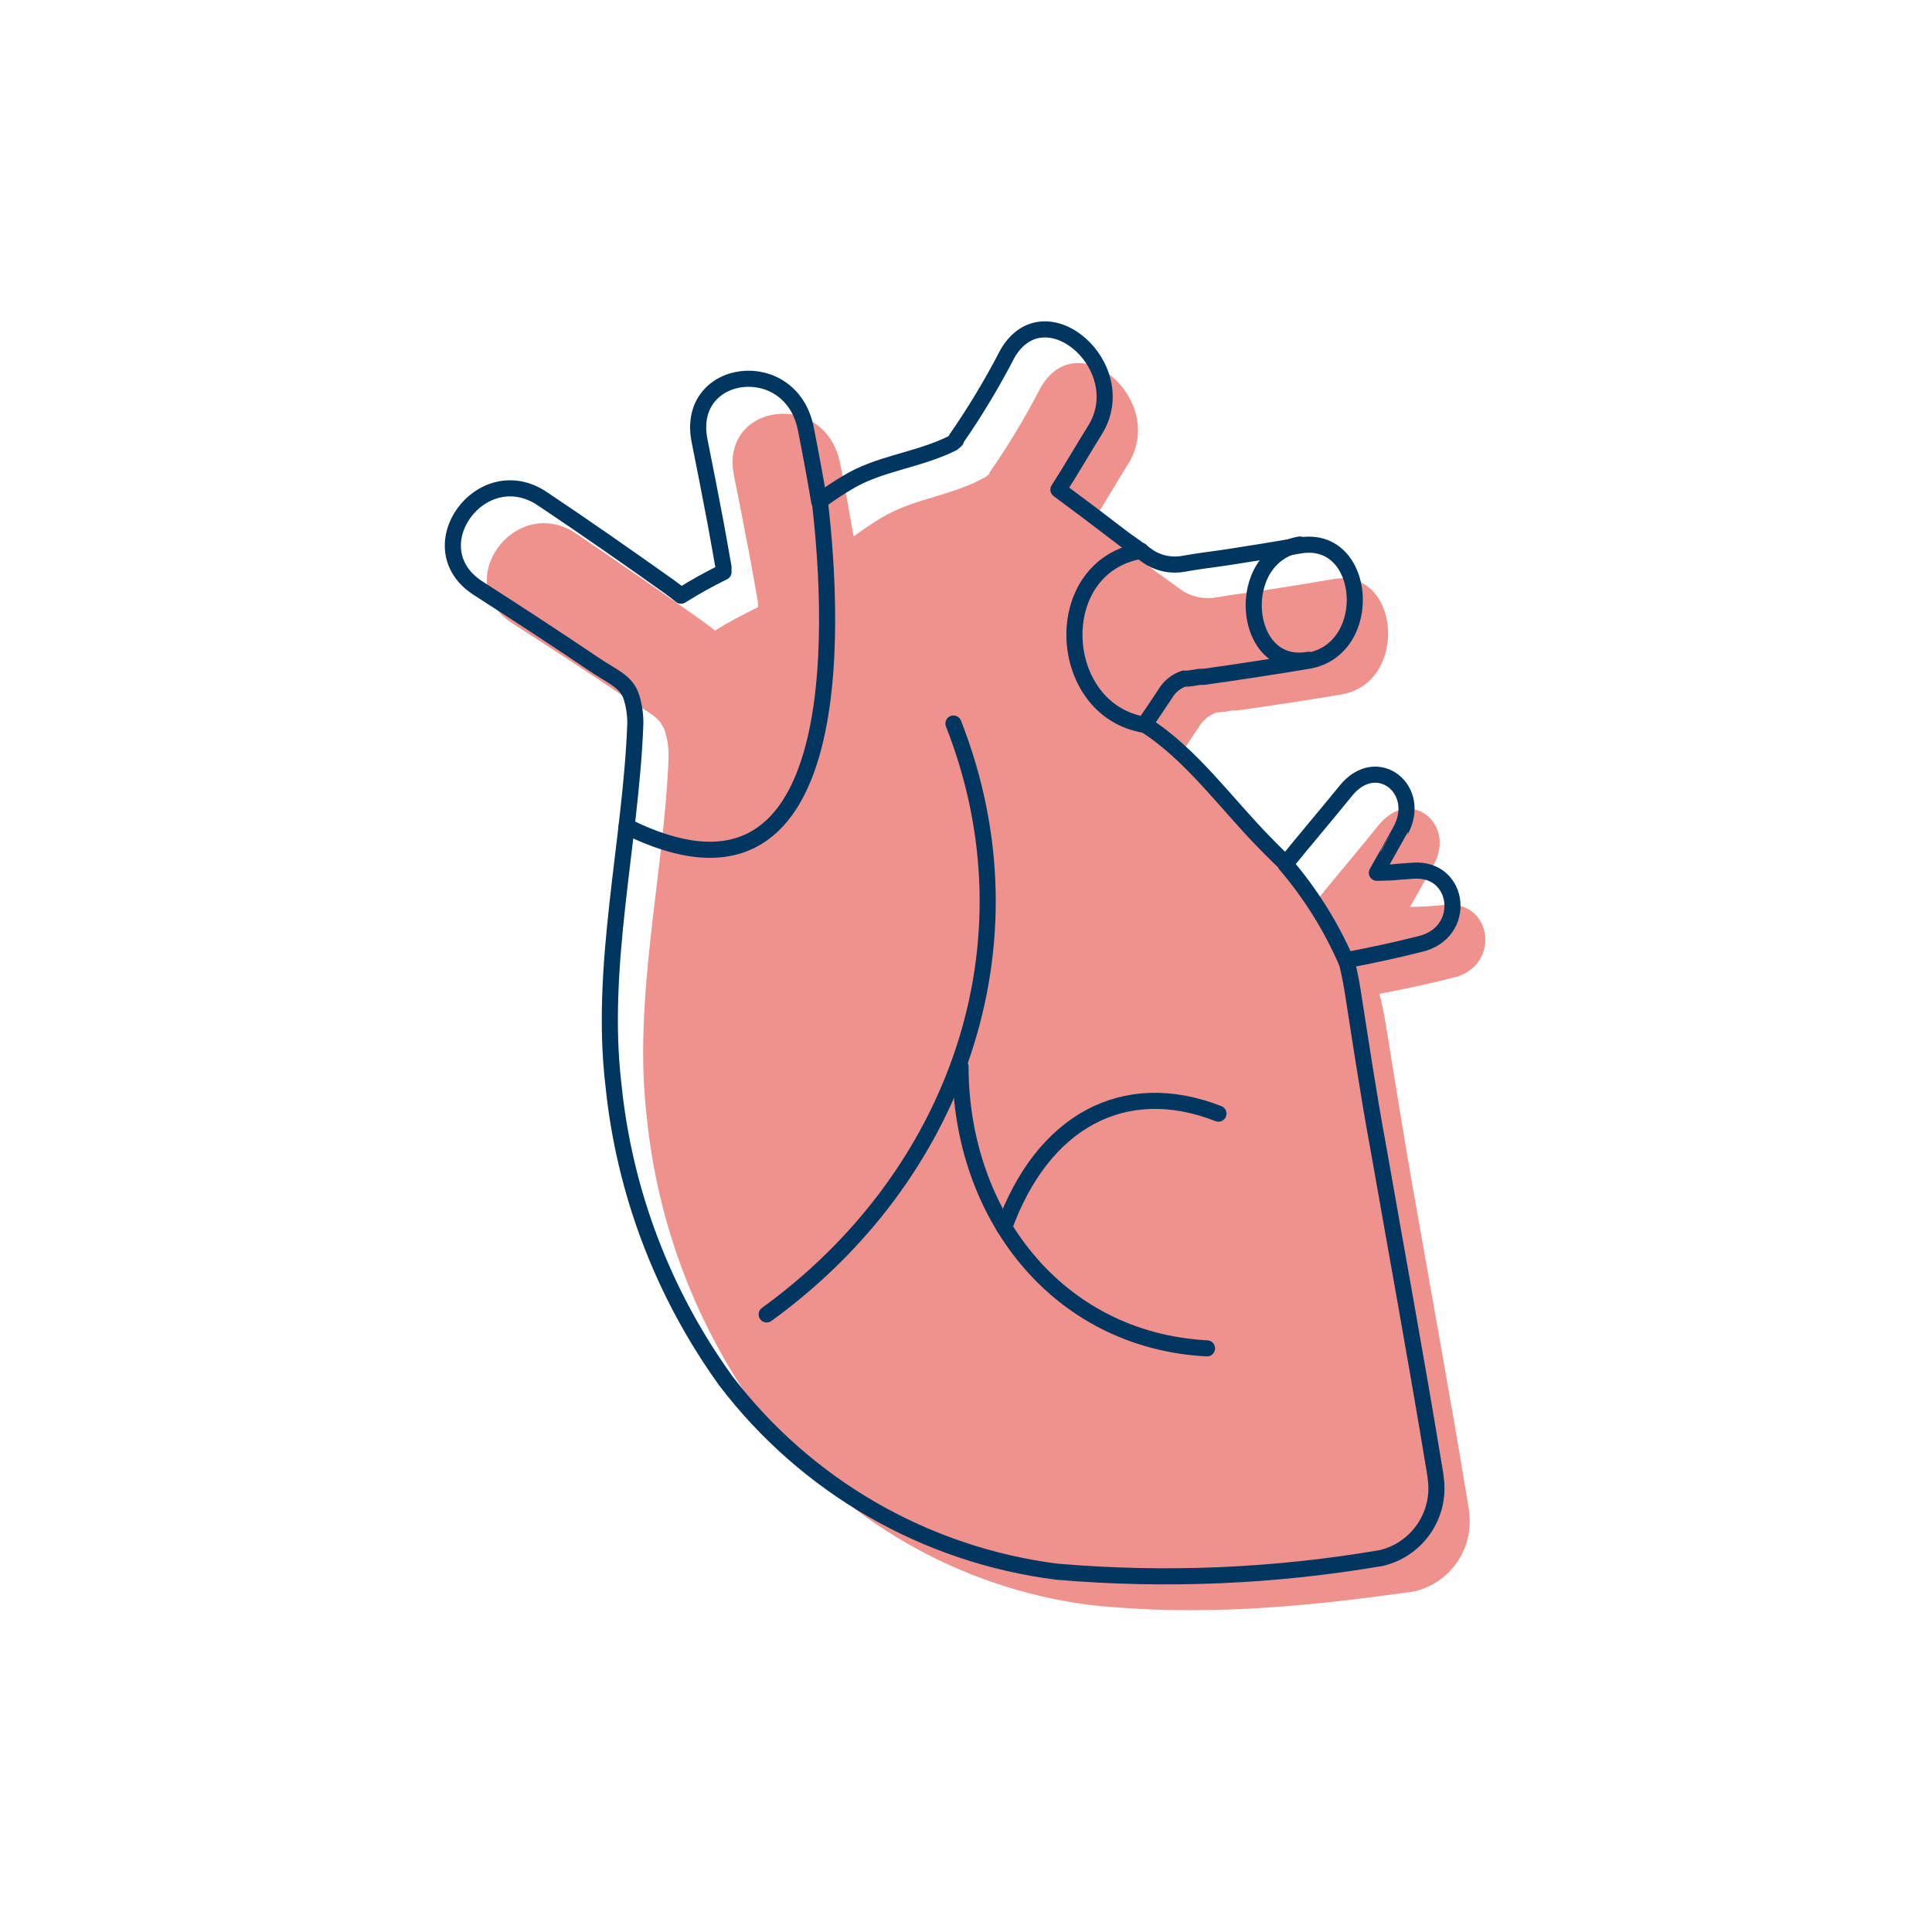
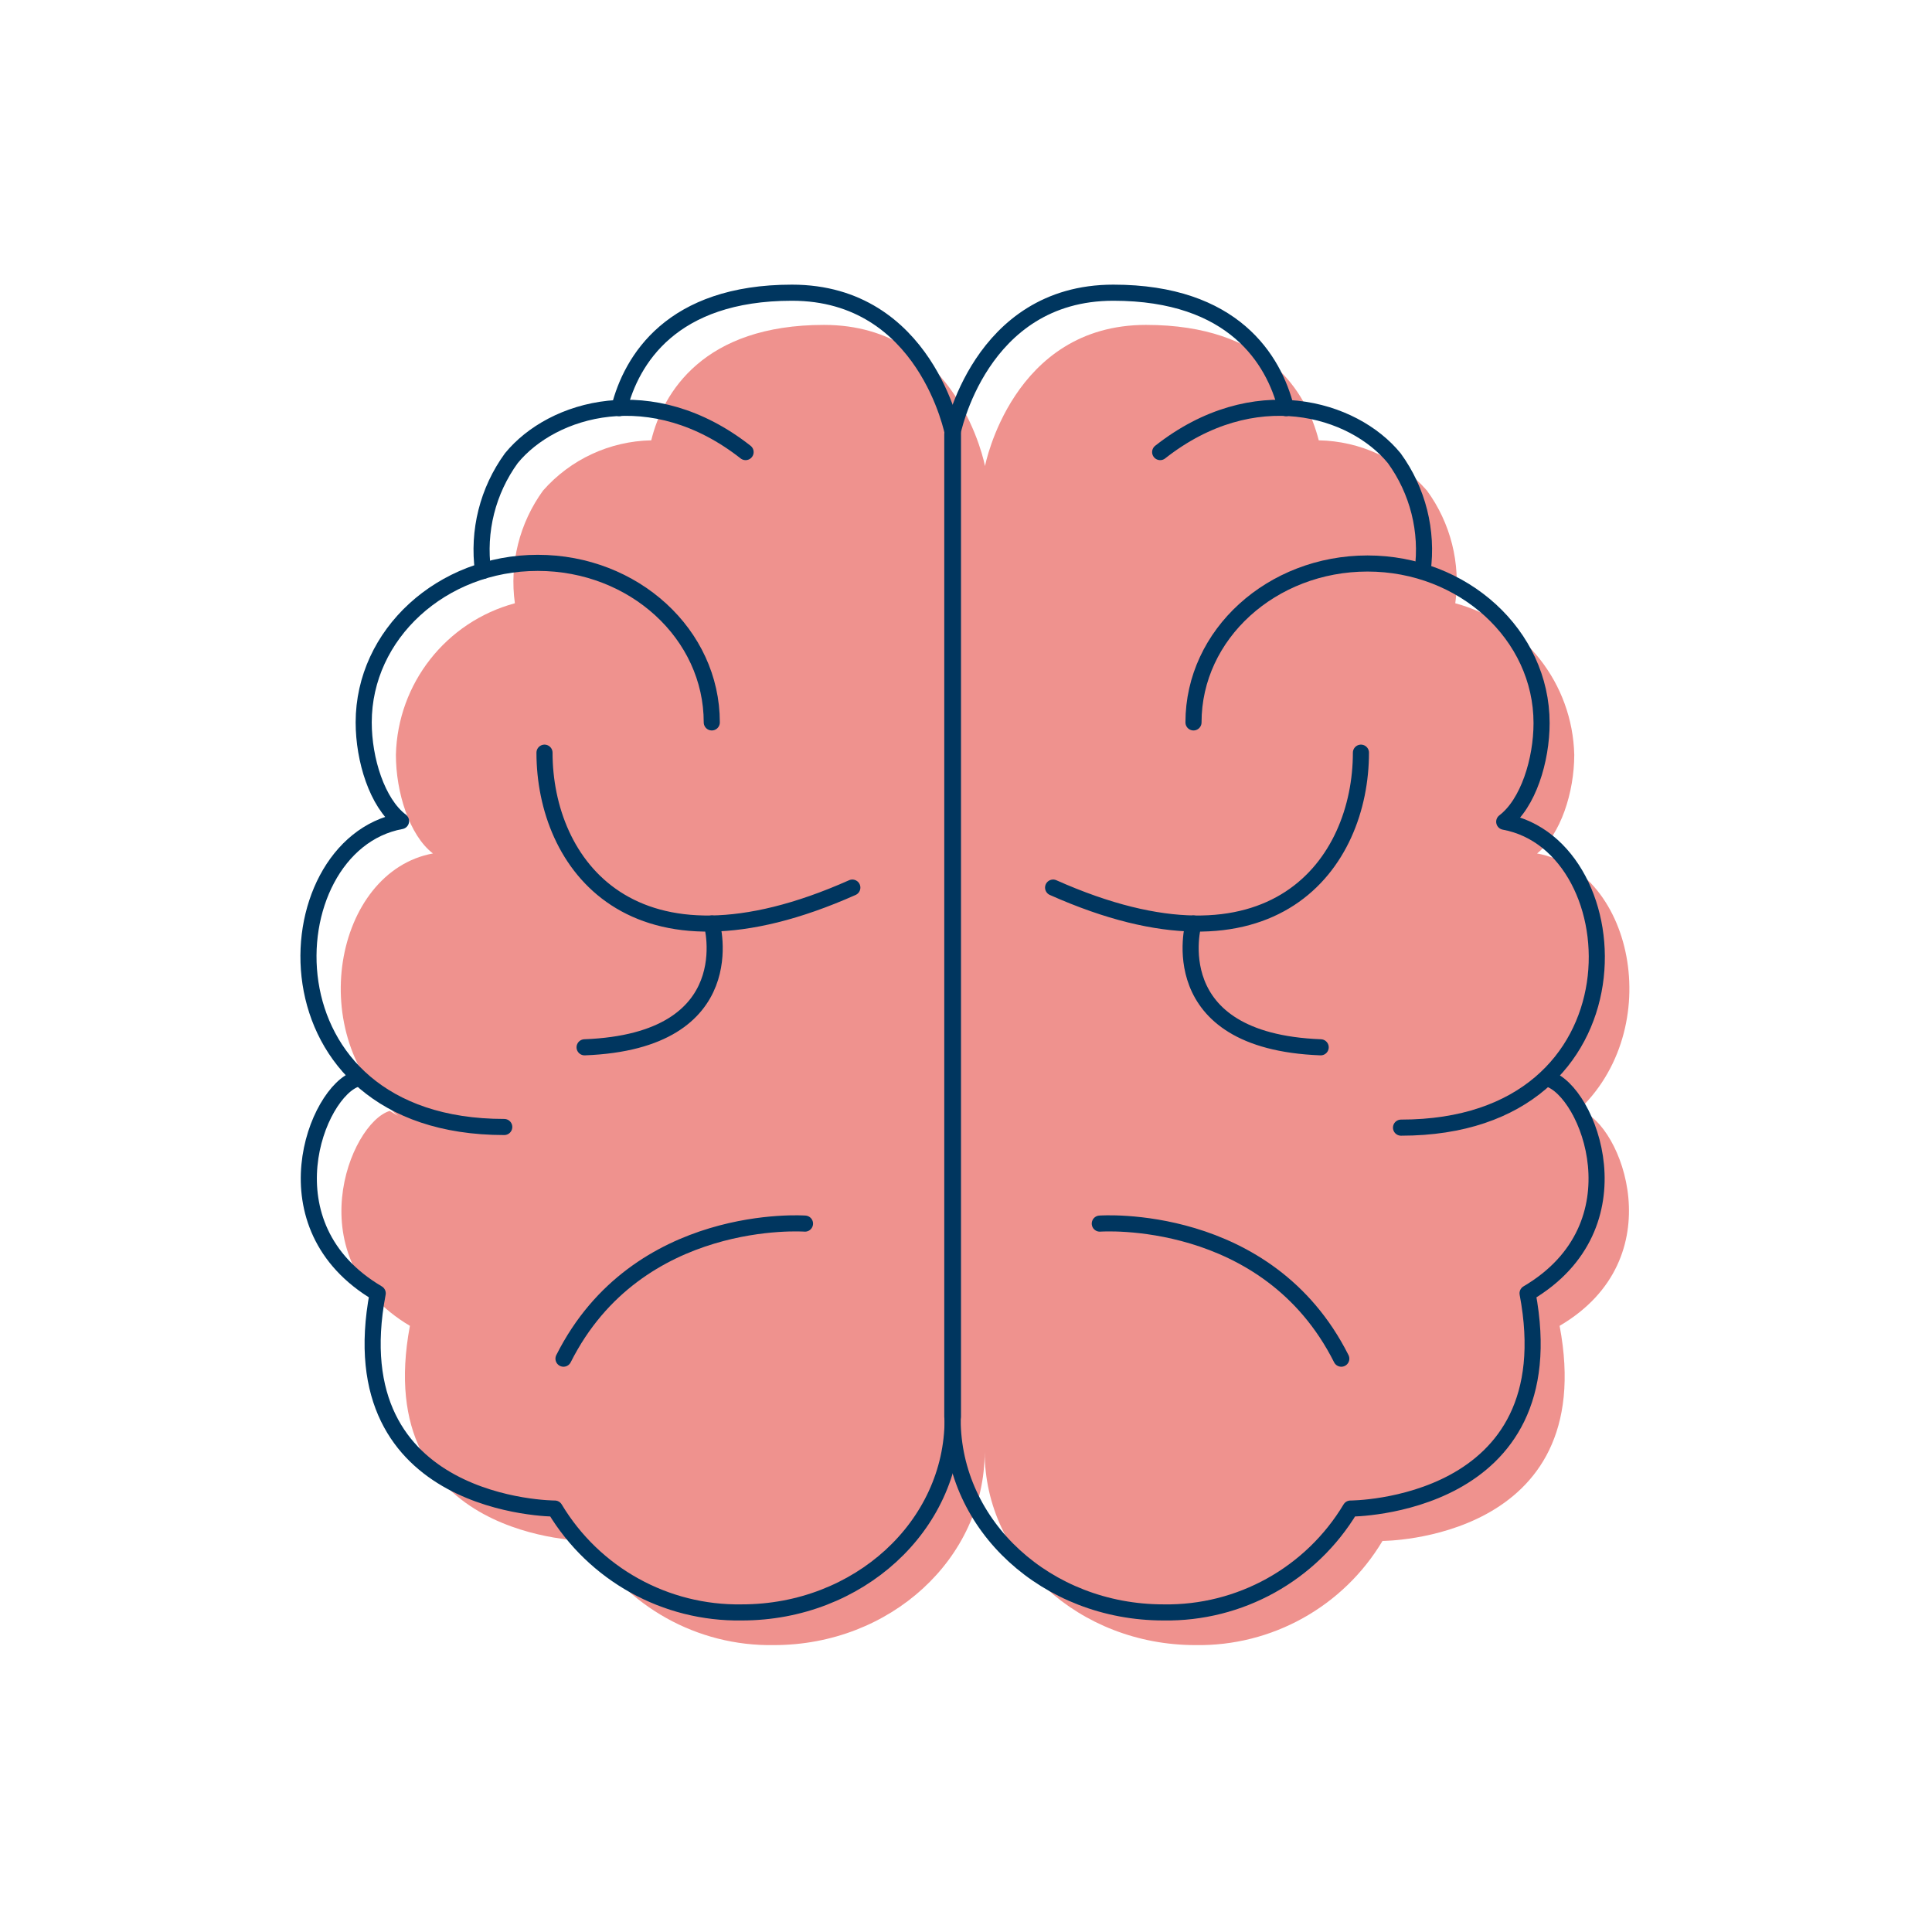
<svg xmlns="http://www.w3.org/2000/svg" id="DESIGN" viewBox="0 0 120 120">
  <defs>
    <style>.cls-1{fill:#ef928e;}.cls-2{fill:none;stroke:#00365f;stroke-linecap:round;stroke-linejoin:round;}</style>
  </defs>
-   <path class="cls-1" d="M89.85,56.19a20.57,20.57,0,0,1-2.27.14c1.45-2.56,0,0,1.45-2.58s-1.45-4.91-3.39-2.51c-1.24,1.54-2.49,3-3.72,4.52-.43-.42-.86-.84-1.27-1.26-2.35-2.41-4.62-5.6-7.49-7.41.43-.63.86-1.26,1.28-1.9a2.11,2.11,0,0,1,1.16-.95h.19c.18,0,.68-.1.77-.11l.26,0c2.15-.3,4.32-.63,6.53-1,4.16-.74,3.64-7.86-.54-7.16-1.5.26-3,.5-4.5.73-.92.14-1.84.24-2.74.4a3,3,0,0,1-2-.33,2.36,2.36,0,0,1-.26-.17c-.46-.33-.92-.68-1.39-1q-2-1.54-4.11-3.1c.78-1.2,1.5-2.47,2.26-3.68,2.45-3.91-3.08-8.78-5.42-4.77a47.65,47.65,0,0,1-3.2,5.32l0,.06h0l-.21.18c-2.06,1.19-4.51,1.34-6.51,2.56-.59.36-1.16.74-1.71,1.15-.26-1.49-.53-3-.83-4.51-.91-4.66-7.51-3.81-6.6.74.35,1.73.68,3.43,1,5.13.17.92.33,1.83.49,2.74,0,.13,0,.23,0,.29-.93.48-1.84.92-2.67,1.46-.23-.19-.46-.37-.7-.54-2.58-1.84-5.23-3.66-7.88-5.46-3.81-2.6-7.93,3-4,5.55,2.46,1.58,4.9,3.17,7.28,4.78,1.09.73,1.92,1,2.22,2A5.36,5.36,0,0,1,41.53,47c-.28,7.32-2.23,15-1.36,22.36a37.9,37.9,0,0,0,7,18.43A30.68,30.68,0,0,0,67.7,99.69c6.75.72,13.21.15,20.17-.85a4.46,4.46,0,0,0,3.38-4.92,6.17,6.17,0,0,0-.09-.62c-1.1-6.69-2.33-13.38-3.49-20-.56-3.25-1.09-6.52-1.61-9.76-.1-.62-.23-1.23-.38-1.81,1.49-.29,3-.6,4.56-1C93.19,60.08,92.77,56,89.85,56.19Z" />
-   <path class="cls-2" d="M89.18,91.85a6.17,6.17,0,0,0-.09-.62c-1.1-6.69-2.33-13.38-3.49-20C85,68,84.51,64.69,84,61.45c-.1-.62-.23-1.23-.38-1.81,1.49-.29,3-.6,4.56-1,3-.68,2.53-4.76-.39-4.56-2.29.15-.25.07-2.27.13,1.45-2.56,0,0,1.45-2.58s-1.45-4.91-3.38-2.51c-1.25,1.54-2.5,3-3.73,4.52-.43-.42-.86-.83-1.27-1.26C76.23,50,74,46.83,71.09,45c.43-.63.86-1.26,1.28-1.9a2.15,2.15,0,0,1,1.16-.95h.19c.18,0,.68-.09.77-.11l.27,0c2.14-.3,4.32-.63,6.52-1,4.16-.74,3.64-7.86-.54-7.16-1.5.26-3,.5-4.49.73-.92.14-1.84.24-2.75.41a3,3,0,0,1-2-.34,2.36,2.36,0,0,1-.26-.17c-.46-.33-.92-.68-1.39-1q-2-1.54-4.11-3.1c.78-1.2,1.5-2.47,2.26-3.68,2.45-3.91-3.08-8.78-5.42-4.77a47.65,47.65,0,0,1-3.2,5.32l0,.06h0l-.2.18C57,28.61,54.59,28.76,52.59,30c-.59.35-1.15.73-1.71,1.14-.25-1.49-.53-3-.83-4.51-.91-4.65-7.51-3.81-6.6.74q.52,2.59,1,5.13c.17.92.33,1.83.49,2.74a2,2,0,0,0,0,.29A29.49,29.49,0,0,0,42.3,37c-.23-.19-.46-.37-.7-.54C39,34.61,36.38,32.78,33.72,31c-3.81-2.6-7.93,3.05-4,5.55,2.46,1.58,4.9,3.17,7.28,4.78,1.09.73,1.92,1,2.23,2A5.35,5.35,0,0,1,39.46,45c-.28,7.32-2.23,15-1.36,22.36a37.9,37.9,0,0,0,7,18.43A30.7,30.7,0,0,0,65.64,97.62a79.24,79.24,0,0,0,20.16-.85A4.45,4.45,0,0,0,89.18,91.85Z" />
-   <path class="cls-2" d="M80.74,33.82c-4.17.71-3.63,7.91.54,7.16" />
-   <path class="cls-2" d="M70.87,34.21c-5.78,1-5.31,9.9.22,10.81" />
-   <path class="cls-2" d="M38.92,51.33c13.71,6.82,12.95-12.17,12-20.2" />
-   <path class="cls-2" d="M79.85,53.69a24.15,24.15,0,0,1,3.76,6" />
-   <path class="cls-2" d="M59.22,44.94c5.42,13.77.1,28.23-11.6,36.7" />
-   <path class="cls-2" d="M59.66,66.25c0,9.07,5.92,17,15.31,17.5" />
-   <path class="cls-2" d="M62.37,76.24c2.37-6.57,7.43-9.37,13.31-7.07" />
+   <path class="cls-1" d="M98.19,69l-.54.31c5.92-5,3.93-15.18-2.18-16.3,1.47-1.17,2.31-3.81,2.31-6.13a10,10,0,0,0-7.39-9.41,9.62,9.62,0,0,0-1.76-7,9.15,9.15,0,0,0-6.72-3.12c-.76-3-3.25-7.17-10.73-7.17-8.32,0-10,8.77-10,8.77s-1.65-8.77-10-8.77c-7.48,0-10,4.19-10.73,7.17a9.19,9.19,0,0,0-6.72,3.12,9.65,9.65,0,0,0-1.75,7,10,10,0,0,0-7.39,9.41c0,2.32.83,5,2.3,6.13-6.1,1.12-8.09,11.31-2.17,16.3L24.21,69c-2.5.76-5.82,9.15,1.25,13.35-2.5,13.34,11,13.36,11,13.36a13.25,13.25,0,0,0,11.61,6.47c7.23,0,13.09-5.38,13.09-12,0,6.63,5.87,12,13.09,12a13.28,13.28,0,0,0,11.62-6.47s13.53,0,11-13.36C104,78.17,100.69,69.78,98.19,69Z" />
+   <path class="cls-2" d="M59.17,88.15c0,6.64-5.86,12-13.09,12A13.29,13.29,0,0,1,34.46,93.7s-13.53,0-11-13.37C16.36,76.14,19.68,67.75,22.18,67" />
+   <path class="cls-2" d="M44.21,44.87c0-5.48-4.84-9.91-10.81-9.91s-10.81,4.43-10.81,9.91c0,2.31.83,5,2.32,6.13-8.14,1.5-9,19,6.41,19" />
+   <path class="cls-2" d="M30,35.46a9.68,9.68,0,0,1,1.76-7c2.55-3.12,8.73-4.95,14.55-.38" />
+   <path class="cls-2" d="M38.46,25.35c.76-3,3.25-7.17,10.73-7.17,8.33,0,10,8.77,10,8.77V88" />
+   <path class="cls-2" d="M33.82,46.75c0,6.86,5.4,14.49,19.12,8.38" />
+   <path class="cls-2" d="M44.21,57.36s2.08,7.31-7.9,7.69" />
+   <path class="cls-2" d="M50,76s-10.4-.76-15,8.39" />
+   <path class="cls-2" d="M59.17,88.15c0,6.64,5.86,12,13.09,12A13.29,13.29,0,0,0,83.88,93.7s13.53,0,11-13.37C102,76.14,98.66,67.75,96.16,67" />
+   <path class="cls-2" d="M74.13,44.87C74.13,39.39,79,35,84.94,35s10.81,4.43,10.81,9.91c0,2.31-.83,5-2.32,6.13,8.14,1.5,9,19-6.41,19" />
+   <path class="cls-2" d="M88.36,35.46a9.68,9.68,0,0,0-1.76-7c-2.55-3.12-8.73-4.95-14.54-.38" />
+   <path class="cls-2" d="M79.88,25.35c-.76-3-3.25-7.17-10.73-7.17-8.33,0-10,8.77-10,8.77V88" />
+   <path class="cls-2" d="M84.53,46.75c0,6.86-5.41,14.49-19.12,8.38" />
+   <path class="cls-2" d="M74.13,57.36s-2.07,7.31,7.9,7.69" />
+   <path class="cls-2" d="M68.31,76s10.4-.76,15,8.39" />
</svg>
